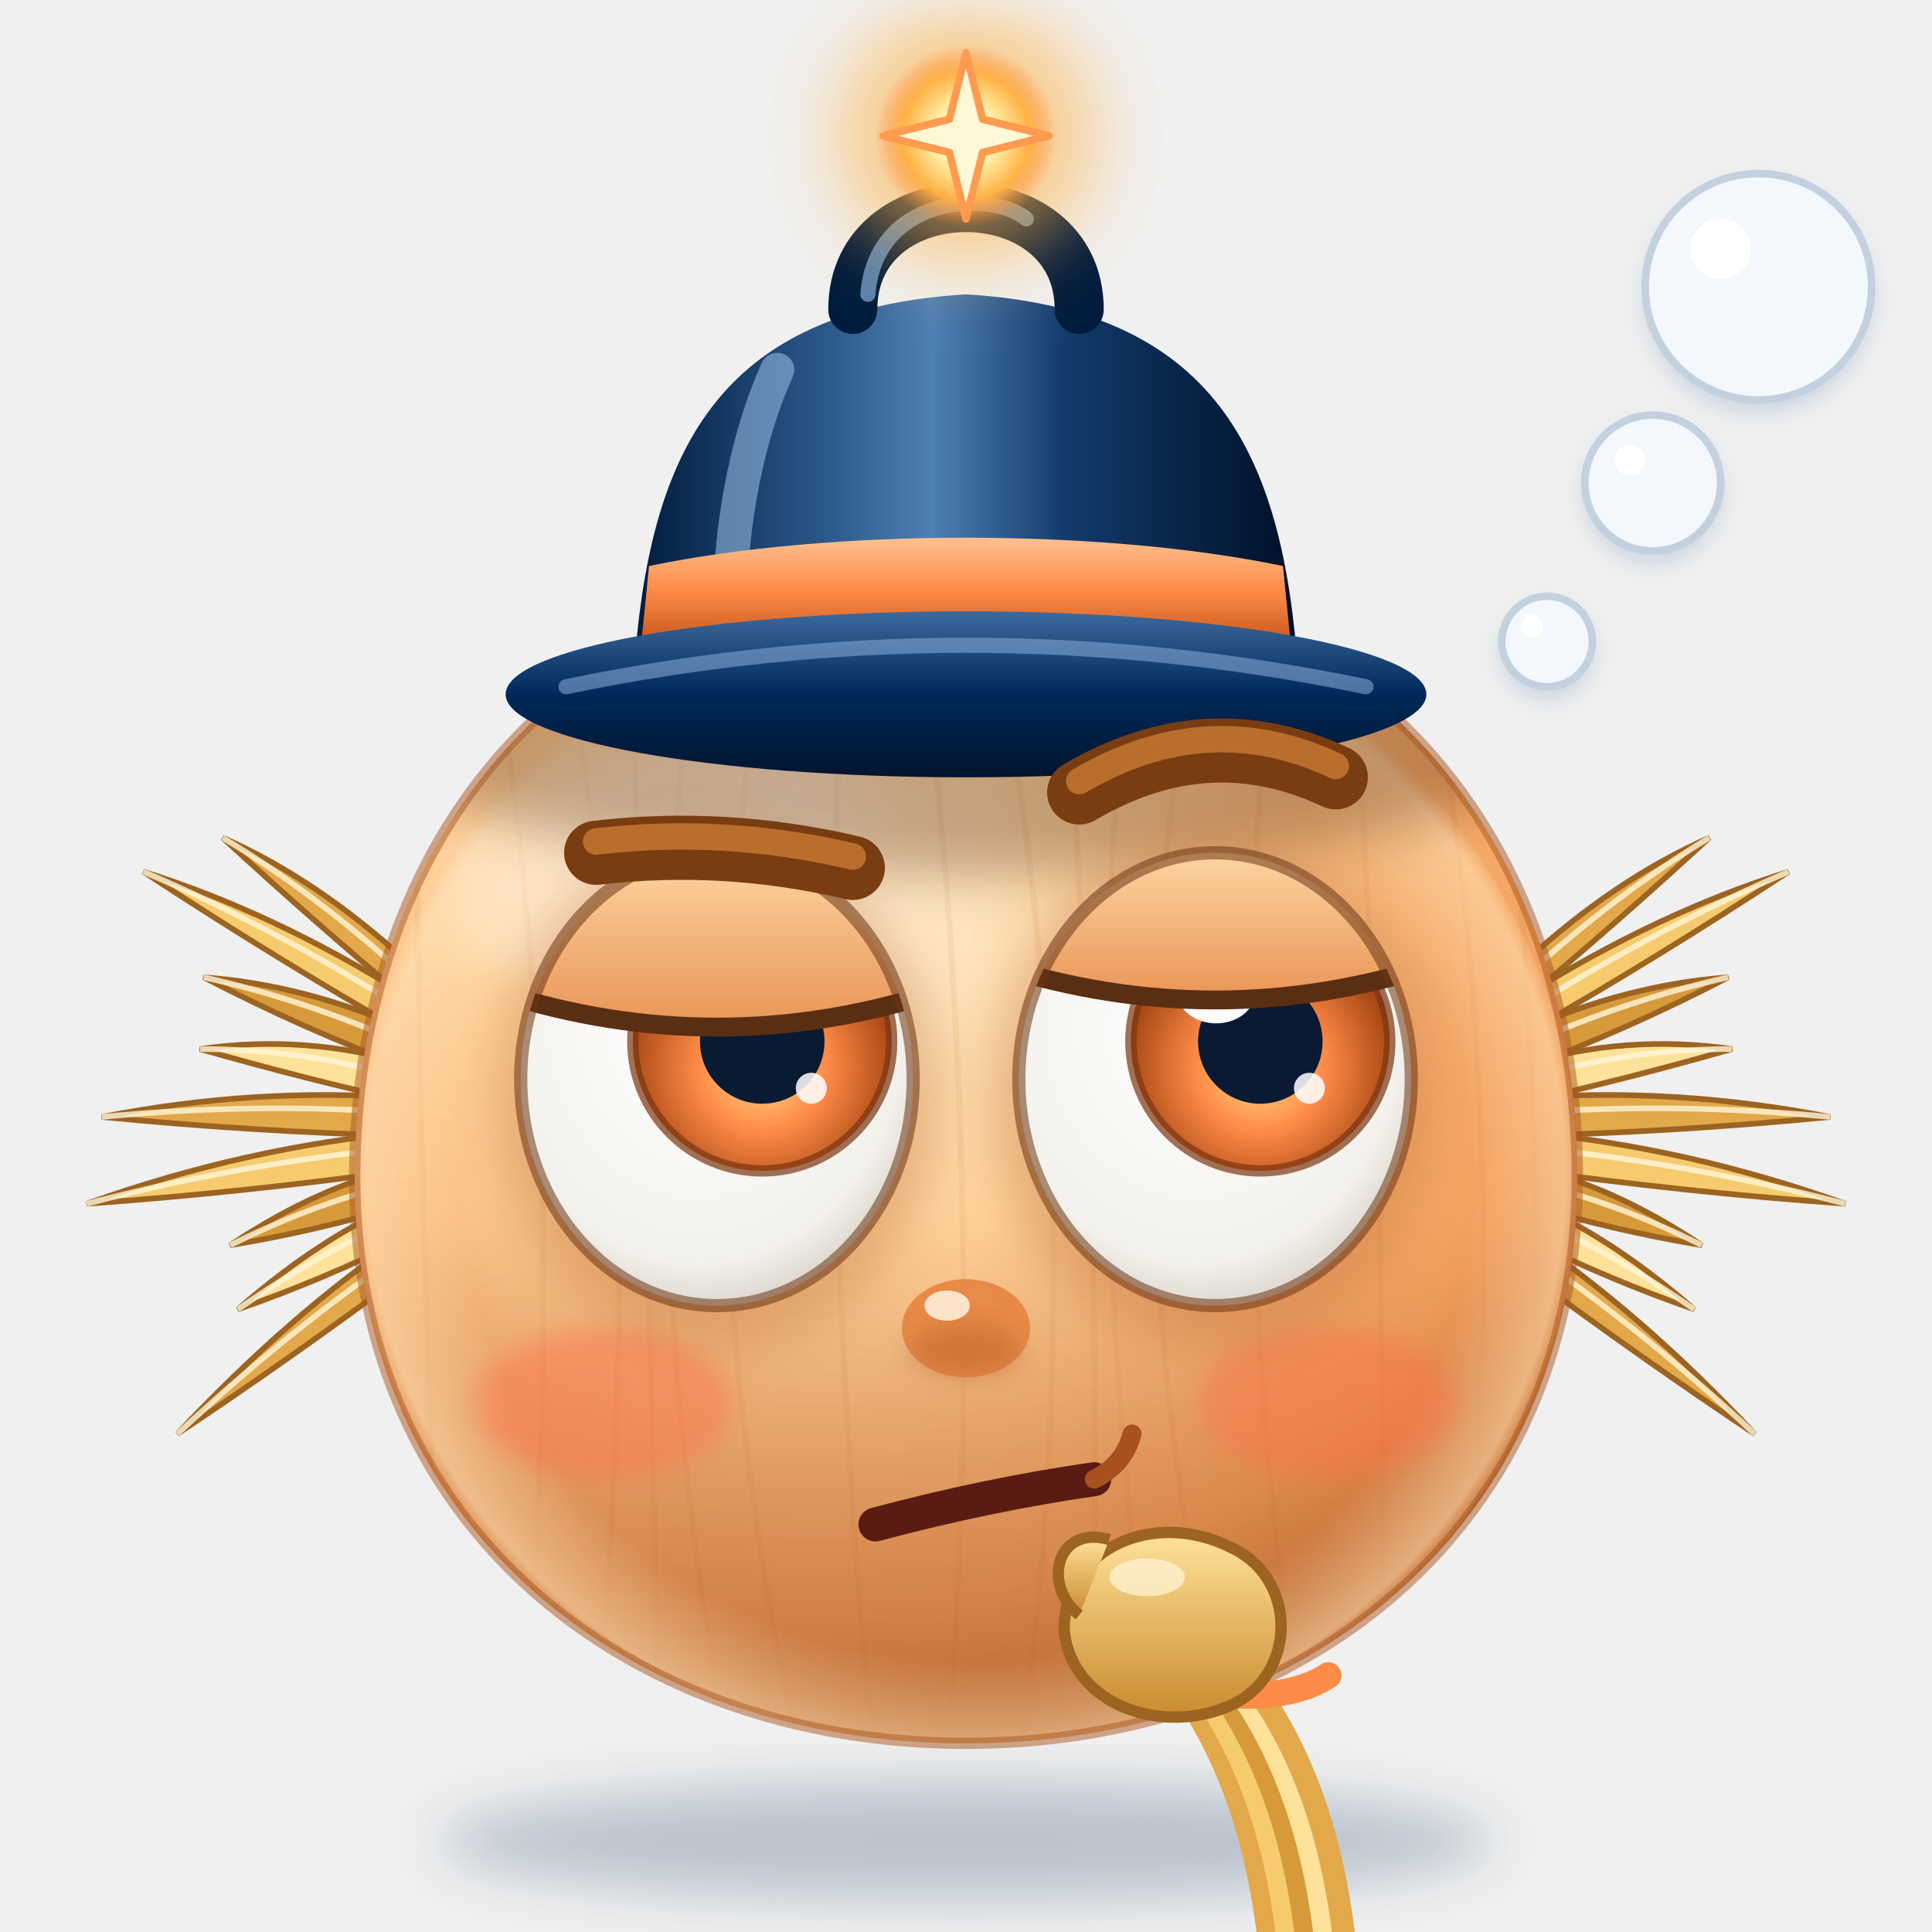
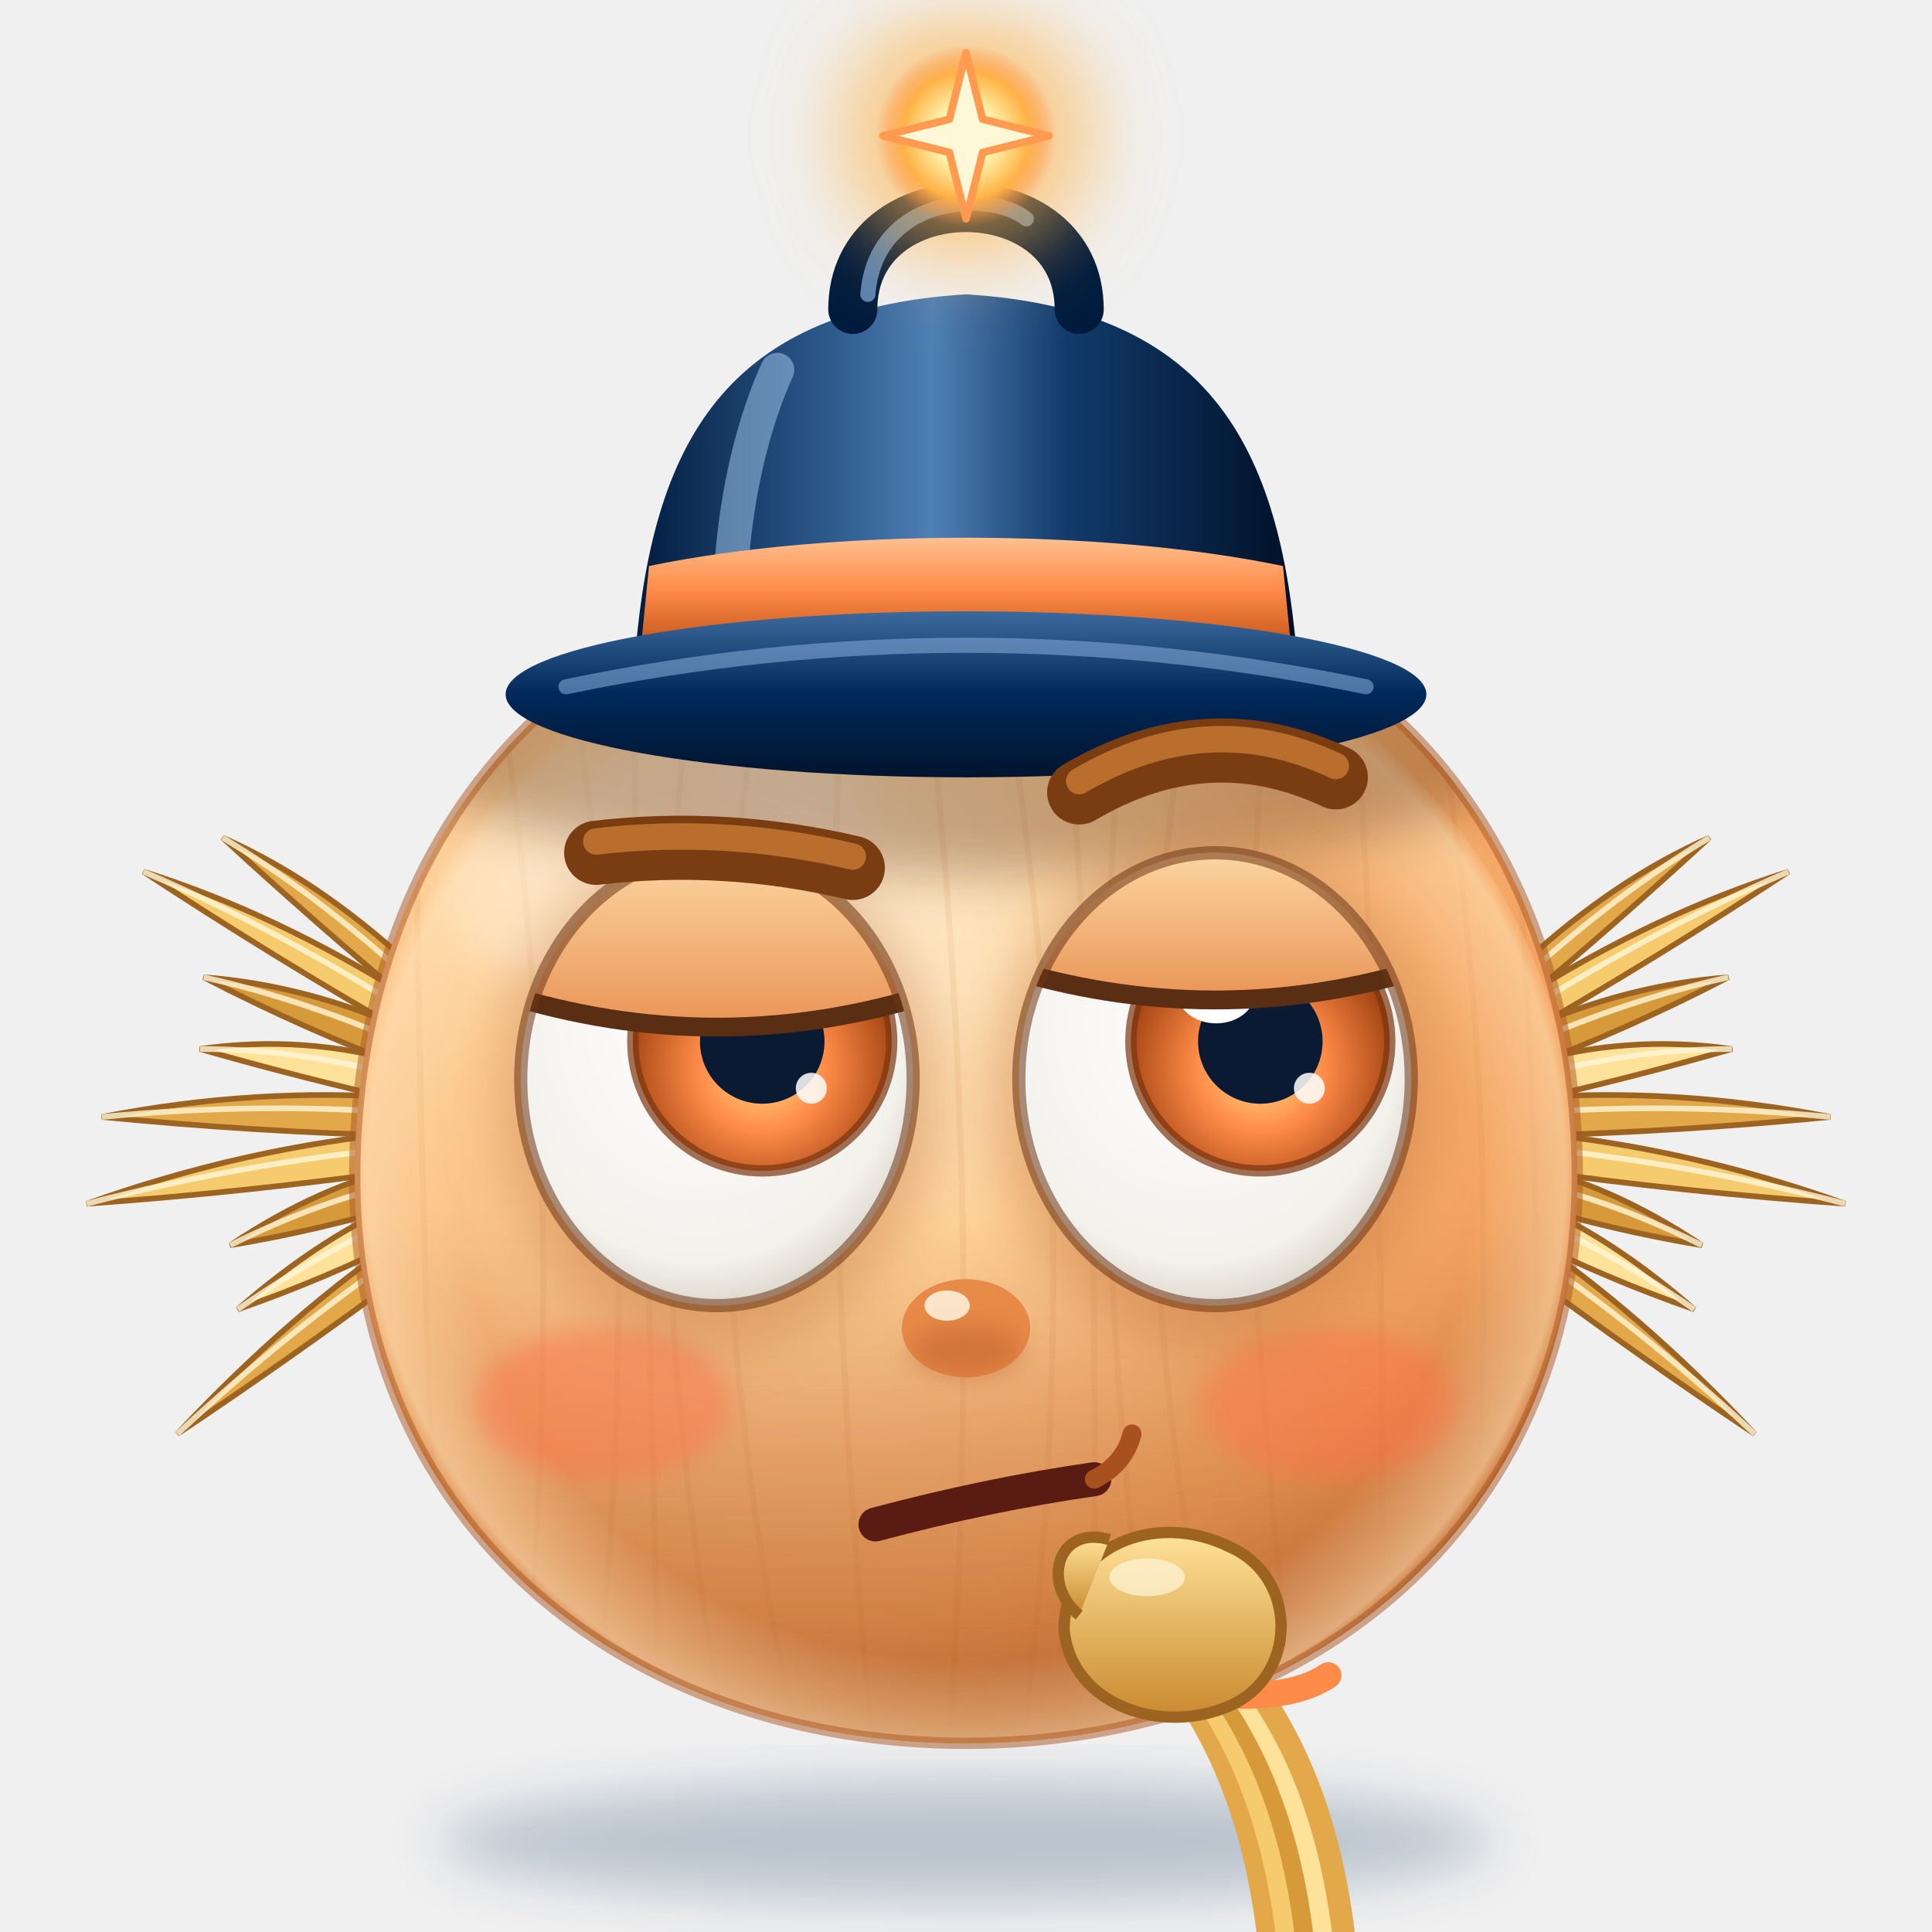
<svg xmlns="http://www.w3.org/2000/svg" width="512" height="512" viewBox="0 0 512 512">
  <defs>
    <filter id="soft" x="-30%" y="-30%" width="160%" height="160%">
      <feGaussianBlur stdDeviation="7" />
    </filter>
    <filter id="blur3" x="-30%" y="-30%" width="160%" height="160%">
      <feGaussianBlur stdDeviation="3" />
    </filter>
    <filter id="glowf" x="-80%" y="-80%" width="260%" height="260%">
      <feGaussianBlur stdDeviation="10" />
    </filter>
    <radialGradient id="skin" cx="38%" cy="30%" r="80%">
      <stop offset="0" stop-color="#FFF1D6" />
      <stop offset="0.35" stop-color="#FFD39C" />
      <stop offset="0.75" stop-color="#F3A15E" />
      <stop offset="1" stop-color="#C66A2E" />
    </radialGradient>
    <radialGradient id="rim" cx="50%" cy="50%" r="50%">
      <stop offset="0.82" stop-color="#FFE3B8" stop-opacity="0" />
      <stop offset="0.97" stop-color="#FFE3B8" stop-opacity="0.55" />
      <stop offset="1" stop-color="#FFE3B8" stop-opacity="0" />
    </radialGradient>
    <linearGradient id="ao" x1="0" y1="0" x2="0" y2="1">
      <stop offset="0.55" stop-color="#8A3F14" stop-opacity="0" />
      <stop offset="1" stop-color="#8A3F14" stop-opacity="0.45" />
    </linearGradient>
    <radialGradient id="sclera" cx="45%" cy="38%" r="70%">
      <stop offset="0" stop-color="#FFFFFF" />
      <stop offset="0.75" stop-color="#F3F1EC" />
      <stop offset="1" stop-color="#CFC6B8" />
    </radialGradient>
    <radialGradient id="iris" cx="50%" cy="60%" r="55%">
      <stop offset="0" stop-color="#FFE08A" />
      <stop offset="0.45" stop-color="#FF8B48" />
      <stop offset="1" stop-color="#9C3F0E" />
    </radialGradient>
    <linearGradient id="lid" x1="0" y1="0" x2="0" y2="1">
      <stop offset="0" stop-color="#FFDDAA" />
      <stop offset="1" stop-color="#E99456" />
    </linearGradient>
    <linearGradient id="lidlow" x1="0" y1="1" x2="0" y2="0">
      <stop offset="0" stop-color="#F2B072" />
      <stop offset="1" stop-color="#E08A4C" />
    </linearGradient>
    <linearGradient id="pot" x1="0" y1="0" x2="1" y2="0">
      <stop offset="0" stop-color="#001B3D" />
      <stop offset="0.3" stop-color="#2D5B8E" />
      <stop offset="0.45" stop-color="#4E7FB5" />
      <stop offset="0.65" stop-color="#123B6B" />
      <stop offset="1" stop-color="#000F26" />
    </linearGradient>
    <linearGradient id="rimpot" x1="0" y1="0" x2="0" y2="1">
      <stop offset="0" stop-color="#3D6A9E" />
      <stop offset="0.5" stop-color="#002959" />
      <stop offset="1" stop-color="#00142E" />
    </linearGradient>
    <linearGradient id="band" x1="0" y1="0" x2="0" y2="1">
      <stop offset="0" stop-color="#FFC08F" />
      <stop offset="0.5" stop-color="#FF8B48" />
      <stop offset="1" stop-color="#C85A1E" />
    </linearGradient>
    <linearGradient id="straw" x1="0" y1="0" x2="0" y2="1">
      <stop offset="0" stop-color="#FFE29A" />
      <stop offset="1" stop-color="#C98A2E" />
    </linearGradient>
    <radialGradient id="spark" cx="50%" cy="50%" r="50%">
      <stop offset="0" stop-color="#FFFFFF" />
      <stop offset="0.35" stop-color="#FFF1A8" />
      <stop offset="0.7" stop-color="#FFB347" />
      <stop offset="1" stop-color="#FF8B48" stop-opacity="0" />
    </radialGradient>
    <radialGradient id="mouthin" cx="50%" cy="30%" r="80%">
      <stop offset="0" stop-color="#5A1C12" />
      <stop offset="1" stop-color="#2A0A08" />
    </radialGradient>
    <radialGradient id="tongue" cx="50%" cy="30%" r="70%">
      <stop offset="0" stop-color="#FF9C8A" />
      <stop offset="1" stop-color="#D2504A" />
    </radialGradient>
    <radialGradient id="drop" cx="35%" cy="35%" r="70%">
      <stop offset="0" stop-color="#FFFFFF" />
      <stop offset="0.4" stop-color="#BFE2FF" />
      <stop offset="1" stop-color="#4E9BE0" />
    </radialGradient>
    <clipPath id="headclip">
      <path d="M256 150 C365 150 418 225 418 312 C418 405 345 462 256 462 C167 462 94 405 94 312 C94 225 147 150 256 150 Z" />
    </clipPath>
  </defs>
-   <ellipse cx="256" cy="488" rx="140" ry="16" fill="#002959" opacity="0.22" filter="url(#soft)" />
-   <path d="M108 255 Q84 233 59 222 Q84 245 108 265 Z" fill="#E2A84A" stroke="#9C6420" stroke-width="1.5" />
-   <path d="M108 259 Q84 237 59 222" fill="none" stroke="#FFF6D8" stroke-width="1.5" opacity="0.8" />
-   <path d="M108 264 Q73 242 38 231 Q73 254 108 274 Z" fill="#F5CB6E" stroke="#9C6420" stroke-width="1.5" />
-   <path d="M108 268 Q73 246 38 231" fill="none" stroke="#FFF6D8" stroke-width="1.5" opacity="0.8" />
-   <path d="M108 273 Q81 261 54 259 Q81 273 108 283 Z" fill="#D79A3A" stroke="#9C6420" stroke-width="1.5" />
-   <path d="M108 277 Q81 265 54 259" fill="none" stroke="#FFF6D8" stroke-width="1.5" opacity="0.8" />
-   <path d="M108 282 Q81 274 53 278 Q81 286 108 292 Z" fill="#FFE29A" stroke="#9C6420" stroke-width="1.5" />
-   <path d="M108 286 Q81 278 53 278" fill="none" stroke="#FFF6D8" stroke-width="1.5" opacity="0.8" />
-   <path d="M108 291 Q68 288 27 296 Q68 300 108 301 Z" fill="#E2A84A" stroke="#9C6420" stroke-width="1.5" />
-   <path d="M108 295 Q68 292 27 296" fill="none" stroke="#FFF6D8" stroke-width="1.5" opacity="0.8" />
-   <path d="M108 300 Q65 304 23 319 Q65 316 108 310 Z" fill="#F5CB6E" stroke="#9C6420" stroke-width="1.5" />
-   <path d="M108 304 Q65 308 23 319" fill="none" stroke="#FFF6D8" stroke-width="1.5" opacity="0.8" />
-   <path d="M108 309 Q85 314 61 330 Q85 326 108 319 Z" fill="#D79A3A" stroke="#9C6420" stroke-width="1.5" />
-   <path d="M108 313 Q85 318 61 330" fill="none" stroke="#FFF6D8" stroke-width="1.5" opacity="0.8" />
-   <path d="M108 318 Q86 327 63 347 Q86 339 108 328 Z" fill="#FFE29A" stroke="#9C6420" stroke-width="1.5" />
-   <path d="M108 322 Q86 331 63 347" fill="none" stroke="#FFF6D8" stroke-width="1.5" opacity="0.8" />
-   <path d="M108 327 Q77 348 47 380 Q77 360 108 337 Z" fill="#E2A84A" stroke="#9C6420" stroke-width="1.5" />
-   <path d="M108 331 Q77 352 47 380" fill="none" stroke="#FFF6D8" stroke-width="1.5" opacity="0.8" />
-   <path d="M404 255 Q428 233 453 222 Q428 245 404 265 Z" fill="#E2A84A" stroke="#9C6420" stroke-width="1.5" />
-   <path d="M404 259 Q428 237 453 222" fill="none" stroke="#FFF6D8" stroke-width="1.5" opacity="0.8" />
-   <path d="M404 264 Q439 242 474 231 Q439 254 404 274 Z" fill="#F5CB6E" stroke="#9C6420" stroke-width="1.5" />
-   <path d="M404 268 Q439 246 474 231" fill="none" stroke="#FFF6D8" stroke-width="1.5" opacity="0.8" />
-   <path d="M404 273 Q431 261 458 259 Q431 273 404 283 Z" fill="#D79A3A" stroke="#9C6420" stroke-width="1.5" />
-   <path d="M404 277 Q431 265 458 259" fill="none" stroke="#FFF6D8" stroke-width="1.5" opacity="0.8" />
-   <path d="M404 282 Q431 274 459 278 Q431 286 404 292 Z" fill="#FFE29A" stroke="#9C6420" stroke-width="1.5" />
-   <path d="M404 286 Q431 278 459 278" fill="none" stroke="#FFF6D8" stroke-width="1.5" opacity="0.8" />
-   <path d="M404 291 Q444 288 485 296 Q444 300 404 301 Z" fill="#E2A84A" stroke="#9C6420" stroke-width="1.5" />
-   <path d="M404 295 Q444 292 485 296" fill="none" stroke="#FFF6D8" stroke-width="1.5" opacity="0.8" />
-   <path d="M404 300 Q447 304 489 319 Q447 316 404 310 Z" fill="#F5CB6E" stroke="#9C6420" stroke-width="1.5" />
-   <path d="M404 304 Q447 308 489 319" fill="none" stroke="#FFF6D8" stroke-width="1.5" opacity="0.8" />
-   <path d="M404 309 Q427 314 451 330 Q427 326 404 319 Z" fill="#D79A3A" stroke="#9C6420" stroke-width="1.5" />
-   <path d="M404 313 Q427 318 451 330" fill="none" stroke="#FFF6D8" stroke-width="1.5" opacity="0.8" />
-   <path d="M404 318 Q426 327 449 347 Q426 339 404 328 Z" fill="#FFE29A" stroke="#9C6420" stroke-width="1.5" />
-   <path d="M404 322 Q426 331 449 347" fill="none" stroke="#FFF6D8" stroke-width="1.5" opacity="0.8" />
-   <path d="M404 327 Q435 348 465 380 Q435 360 404 337 Z" fill="#E2A84A" stroke="#9C6420" stroke-width="1.5" />
-   <path d="M404 331 Q435 352 465 380" fill="none" stroke="#FFF6D8" stroke-width="1.5" opacity="0.8" />
-   <path d="M256 150 C365 150 418 225 418 312 C418 405 345 462 256 462 C167 462 94 405 94 312 C94 225 147 150 256 150 Z" fill="url(#skin)" />
-   <g clip-path="url(#headclip)">
-     <path d="M110 160 Q110.0 310 118 470" fill="none" stroke="#C26A28" stroke-width="1.6" opacity="0.09" />
-     <path d="M129 160 Q154.244 310 137 470" fill="none" stroke="#C26A28" stroke-width="1.6" opacity="0.09" />
-     <path d="M148 160 Q175.279 310 156 470" fill="none" stroke="#C26A28" stroke-width="1.6" opacity="0.09" />
-     <path d="M167 160 Q171.234 310 175 470" fill="none" stroke="#C26A28" stroke-width="1.6" opacity="0.09" />
-     <path d="M186 160 Q163.296 310 194 470" fill="none" stroke="#C26A28" stroke-width="1.6" opacity="0.09" />
-     <path d="M205 160 Q176.232 310 213 470" fill="none" stroke="#C26A28" stroke-width="1.6" opacity="0.09" />
-     <path d="M224 160 Q215.618 310 232 470" fill="none" stroke="#C26A28" stroke-width="1.6" opacity="0.09" />
-     <path d="M243 160 Q262.71 310 251 470" fill="none" stroke="#C26A28" stroke-width="1.6" opacity="0.09" />
-     <path d="M262 160 Q291.681 310 270 470" fill="none" stroke="#C26A28" stroke-width="1.6" opacity="0.09" />
-     <path d="M281 160 Q293.364 310 289 470" fill="none" stroke="#C26A28" stroke-width="1.6" opacity="0.09" />
-     <path d="M300 160 Q283.679 310 308 470" fill="none" stroke="#C26A28" stroke-width="1.6" opacity="0.09" />
-     <path d="M319 160 Q289 310 327 470" fill="none" stroke="#C26A28" stroke-width="1.6" opacity="0.09" />
-     <path d="M338 160 Q321.903 310 346 470" fill="none" stroke="#C26A28" stroke-width="1.6" opacity="0.09" />
-     <path d="M357 160 Q369.605 310 365 470" fill="none" stroke="#C26A28" stroke-width="1.6" opacity="0.09" />
-     <path d="M376 160 Q405.718 310 384 470" fill="none" stroke="#C26A28" stroke-width="1.6" opacity="0.09" />
-     <path d="M395 160 Q414.509 310 403 470" fill="none" stroke="#C26A28" stroke-width="1.6" opacity="0.09" />
-     <rect x="80" y="140" width="352" height="330" fill="url(#ao)" />
-     <ellipse cx="256" cy="312" rx="162" ry="156" fill="url(#rim)" />
-     <ellipse cx="175" cy="225" rx="55" ry="30" fill="#FFFFFF" opacity="0.35" filter="url(#soft)" transform="rotate(-25 175 225)" />
-     <ellipse cx="256" cy="198" rx="150" ry="34" fill="#5A2A0E" opacity="0.35" filter="url(#soft)" />
+   <ellipse cx="256" cy="488" rx="140" ry="16" fill="#002959" opacity="0.22" filter="url(#soft)">
+     <animate attributeName="rx" values="140;124;140" dur="3.2s" repeatCount="indefinite" calcMode="spline" keySplines=".45 0 .55 1;.45 0 .55 1" />
+   </ellipse>
+   <g>
+     <animateTransform attributeName="transform" type="translate" values="0 0;0 -9;0 0" dur="3.2s" repeatCount="indefinite" calcMode="spline" keySplines=".45 0 .55 1;.45 0 .55 1" />
+     <path d="M108 255 Q84 233 59 222 Q84 245 108 265 Z" fill="#E2A84A" stroke="#9C6420" stroke-width="1.5" />
+     <path d="M108 259 Q84 237 59 222" fill="none" stroke="#FFF6D8" stroke-width="1.5" opacity="0.8" />
+     <path d="M108 264 Q73 242 38 231 Q73 254 108 274 Z" fill="#F5CB6E" stroke="#9C6420" stroke-width="1.5" />
+     <path d="M108 268 Q73 246 38 231" fill="none" stroke="#FFF6D8" stroke-width="1.5" opacity="0.8" />
+     <path d="M108 273 Q81 261 54 259 Q81 273 108 283 Z" fill="#D79A3A" stroke="#9C6420" stroke-width="1.5" />
+     <path d="M108 277 Q81 265 54 259" fill="none" stroke="#FFF6D8" stroke-width="1.5" opacity="0.8" />
+     <path d="M108 282 Q81 274 53 278 Q81 286 108 292 Z" fill="#FFE29A" stroke="#9C6420" stroke-width="1.5" />
+     <path d="M108 286 Q81 278 53 278" fill="none" stroke="#FFF6D8" stroke-width="1.5" opacity="0.8" />
+     <path d="M108 291 Q68 288 27 296 Q68 300 108 301 Z" fill="#E2A84A" stroke="#9C6420" stroke-width="1.5" />
+     <path d="M108 295 Q68 292 27 296" fill="none" stroke="#FFF6D8" stroke-width="1.5" opacity="0.8" />
+     <path d="M108 300 Q65 304 23 319 Q65 316 108 310 Z" fill="#F5CB6E" stroke="#9C6420" stroke-width="1.5" />
+     <path d="M108 304 Q65 308 23 319" fill="none" stroke="#FFF6D8" stroke-width="1.5" opacity="0.8" />
+     <path d="M108 309 Q85 314 61 330 Q85 326 108 319 Z" fill="#D79A3A" stroke="#9C6420" stroke-width="1.5" />
+     <path d="M108 313 Q85 318 61 330" fill="none" stroke="#FFF6D8" stroke-width="1.5" opacity="0.8" />
+     <path d="M108 318 Q86 327 63 347 Q86 339 108 328 Z" fill="#FFE29A" stroke="#9C6420" stroke-width="1.5" />
+     <path d="M108 322 Q86 331 63 347" fill="none" stroke="#FFF6D8" stroke-width="1.5" opacity="0.8" />
+     <path d="M108 327 Q77 348 47 380 Q77 360 108 337 Z" fill="#E2A84A" stroke="#9C6420" stroke-width="1.5" />
+     <path d="M108 331 Q77 352 47 380" fill="none" stroke="#FFF6D8" stroke-width="1.5" opacity="0.8" />
+     <path d="M404 255 Q428 233 453 222 Q428 245 404 265 Z" fill="#E2A84A" stroke="#9C6420" stroke-width="1.5" />
+     <path d="M404 259 Q428 237 453 222" fill="none" stroke="#FFF6D8" stroke-width="1.5" opacity="0.8" />
+     <path d="M404 264 Q439 242 474 231 Q439 254 404 274 Z" fill="#F5CB6E" stroke="#9C6420" stroke-width="1.5" />
+     <path d="M404 268 Q439 246 474 231" fill="none" stroke="#FFF6D8" stroke-width="1.5" opacity="0.8" />
+     <path d="M404 273 Q431 261 458 259 Q431 273 404 283 Z" fill="#D79A3A" stroke="#9C6420" stroke-width="1.5" />
+     <path d="M404 277 Q431 265 458 259" fill="none" stroke="#FFF6D8" stroke-width="1.5" opacity="0.8" />
+     <path d="M404 282 Q431 274 459 278 Q431 286 404 292 Z" fill="#FFE29A" stroke="#9C6420" stroke-width="1.5" />
+     <path d="M404 286 Q431 278 459 278" fill="none" stroke="#FFF6D8" stroke-width="1.5" opacity="0.8" />
+     <path d="M404 291 Q444 288 485 296 Q444 300 404 301 Z" fill="#E2A84A" stroke="#9C6420" stroke-width="1.5" />
+     <path d="M404 295 Q444 292 485 296" fill="none" stroke="#FFF6D8" stroke-width="1.5" opacity="0.8" />
+     <path d="M404 300 Q447 304 489 319 Q447 316 404 310 Z" fill="#F5CB6E" stroke="#9C6420" stroke-width="1.5" />
+     <path d="M404 304 Q447 308 489 319" fill="none" stroke="#FFF6D8" stroke-width="1.5" opacity="0.8" />
+     <path d="M404 309 Q427 314 451 330 Q427 326 404 319 Z" fill="#D79A3A" stroke="#9C6420" stroke-width="1.5" />
+     <path d="M404 313 Q427 318 451 330" fill="none" stroke="#FFF6D8" stroke-width="1.5" opacity="0.8" />
+     <path d="M404 318 Q426 327 449 347 Q426 339 404 328 Z" fill="#FFE29A" stroke="#9C6420" stroke-width="1.5" />
+     <path d="M404 322 Q426 331 449 347" fill="none" stroke="#FFF6D8" stroke-width="1.5" opacity="0.8" />
+     <path d="M404 327 Q435 348 465 380 Q435 360 404 337 Z" fill="#E2A84A" stroke="#9C6420" stroke-width="1.5" />
+     <path d="M404 331 Q435 352 465 380" fill="none" stroke="#FFF6D8" stroke-width="1.5" opacity="0.8" />
+     <path d="M256 150 C365 150 418 225 418 312 C418 405 345 462 256 462 C167 462 94 405 94 312 C94 225 147 150 256 150 Z" fill="url(#skin)" />
+     <g clip-path="url(#headclip)">
+       <path d="M110 160 Q110.0 310 118 470" fill="none" stroke="#C26A28" stroke-width="1.6" opacity="0.09" />
+       <path d="M129 160 Q154.244 310 137 470" fill="none" stroke="#C26A28" stroke-width="1.6" opacity="0.09" />
+       <path d="M148 160 Q175.279 310 156 470" fill="none" stroke="#C26A28" stroke-width="1.6" opacity="0.09" />
+       <path d="M167 160 Q171.234 310 175 470" fill="none" stroke="#C26A28" stroke-width="1.6" opacity="0.09" />
+       <path d="M186 160 Q163.296 310 194 470" fill="none" stroke="#C26A28" stroke-width="1.6" opacity="0.09" />
+       <path d="M205 160 Q176.232 310 213 470" fill="none" stroke="#C26A28" stroke-width="1.6" opacity="0.09" />
+       <path d="M224 160 Q215.618 310 232 470" fill="none" stroke="#C26A28" stroke-width="1.6" opacity="0.09" />
+       <path d="M243 160 Q262.71 310 251 470" fill="none" stroke="#C26A28" stroke-width="1.6" opacity="0.09" />
+       <path d="M262 160 Q291.681 310 270 470" fill="none" stroke="#C26A28" stroke-width="1.6" opacity="0.09" />
+       <path d="M281 160 Q293.364 310 289 470" fill="none" stroke="#C26A28" stroke-width="1.6" opacity="0.09" />
+       <path d="M300 160 Q283.679 310 308 470" fill="none" stroke="#C26A28" stroke-width="1.6" opacity="0.09" />
+       <path d="M319 160 Q289 310 327 470" fill="none" stroke="#C26A28" stroke-width="1.6" opacity="0.09" />
+       <path d="M338 160 Q321.903 310 346 470" fill="none" stroke="#C26A28" stroke-width="1.6" opacity="0.09" />
+       <path d="M357 160 Q369.605 310 365 470" fill="none" stroke="#C26A28" stroke-width="1.6" opacity="0.09" />
+       <path d="M376 160 Q405.718 310 384 470" fill="none" stroke="#C26A28" stroke-width="1.6" opacity="0.09" />
+       <path d="M395 160 Q414.509 310 403 470" fill="none" stroke="#C26A28" stroke-width="1.6" opacity="0.09" />
+       <rect x="80" y="140" width="352" height="330" fill="url(#ao)" />
+       <ellipse cx="256" cy="312" rx="162" ry="156" fill="url(#rim)" />
+       <ellipse cx="175" cy="225" rx="55" ry="30" fill="#FFFFFF" opacity="0.35" filter="url(#soft)" transform="rotate(-25 175 225)" />
+       <ellipse cx="256" cy="198" rx="150" ry="34" fill="#5A2A0E" opacity="0.35" filter="url(#soft)" />
+     </g>
+     <path d="M256 150 C365 150 418 225 418 312 C418 405 345 462 256 462 C167 462 94 405 94 312 C94 225 147 150 256 150 Z" fill="none" stroke="#A85520" stroke-width="3" opacity="0.5" />
+     <ellipse cx="160" cy="372" rx="34" ry="20" fill="#FF6F4A" opacity="0.45" filter="url(#blur3)" />
+     <ellipse cx="352" cy="372" rx="34" ry="20" fill="#FF6F4A" opacity="0.45" filter="url(#blur3)" />
+     <path d="M168 178 C172 120 190 82 256 78 C322 82 340 120 344 178 Z" fill="url(#pot)" />
+     <path d="M206 98 C196 120 192 150 194 172" fill="none" stroke="#9CC2EA" stroke-width="9" stroke-linecap="round" opacity="0.55" />
+     <path d="M172 150 C220 140 292 140 340 150 L342 170 C292 160 220 160 170 170 Z" fill="url(#band)" />
+     <ellipse cx="256" cy="184" rx="122" ry="22" fill="url(#rimpot)" />
+     <path d="M150 182 Q256 160 362 182" fill="none" stroke="#7FA6D3" stroke-width="4" opacity="0.6" stroke-linecap="round" />
+     <path d="M226 82 C226 46 286 46 286 82" fill="none" stroke="#001B3D" stroke-width="13" stroke-linecap="round" />
+     <path d="M230 78 C232 52 262 50 272 58" fill="none" stroke="#6F9BCB" stroke-width="4" stroke-linecap="round" opacity="0.8" />
+     <circle cx="256" cy="36" r="34" fill="#FFB347" opacity="0.6" filter="url(#glowf)">
+       <animate attributeName="r" values="28;40;28" dur="1.8s" repeatCount="indefinite" />
+       <animate attributeName="opacity" values="0.4;0.85;0.4" dur="1.8s" repeatCount="indefinite" />
+     </circle>
+     <circle cx="256" cy="36" r="24" fill="url(#spark)" />
+     <path d="M256.0 14.0 L260.4 31.6 L278.0 36.0 L260.4 40.4 L256.0 58.0 L251.6 40.4 L234.0 36.0 L251.6 31.6 Z" fill="#FFF8D6" stroke="#FF9A50" stroke-width="2" stroke-linejoin="round" />
+     <ellipse cx="256" cy="352" rx="17" ry="13" fill="#E88A48" />
+     <ellipse cx="256" cy="358" rx="15" ry="7" fill="#A8501E" opacity="0.35" filter="url(#blur3)" />
+     <ellipse cx="251" cy="346" rx="6" ry="4" fill="#FFF3DE" opacity="0.85" />
+     <clipPath id="clipa">
+       <ellipse cx="190" cy="286" rx="52" ry="60" />
+     </clipPath>
+     <ellipse cx="190" cy="290" rx="59" ry="67" fill="#B8642A" opacity="0.35" filter="url(#soft)" />
+     <g clip-path="url(#clipa)">
+       <ellipse cx="190" cy="286" rx="52" ry="60" fill="url(#sclera)" />
+       <circle cx="202" cy="276" r="34.3" fill="url(#iris)" />
+       <circle cx="202" cy="276" r="34.3" fill="none" stroke="#7A3410" stroke-width="3" opacity="0.7" />
+       <circle cx="202" cy="276" r="16.5" fill="#0B1A33" />
+       <ellipse cx="190.3" cy="263.0" rx="10.3" ry="8.2" fill="#fff" />
+       <circle cx="215.0" cy="288.4" r="4.1" fill="#fff" opacity="0.85" />
+       <ellipse cx="190" cy="229.0" rx="57.2" ry="27.0" fill="#5A2E12" opacity="0.18" filter="url(#soft)" />
+       <path d="M133 221 L247 221 L247 263.2 Q190 281.2 133 263.2 Z" fill="url(#lid)" />
+       <path d="M133 263.2 Q190 281.2 247 263.2" fill="none" stroke="#5A2E12" stroke-width="5" stroke-linecap="round" />
+       <rect x="132" y="220" width="116" height="0" fill="url(#lid)">
+         <animate attributeName="height" values="0;0;132;0;0;0;132;0;0" keyTimes="0;0.55;0.58;0.61;0.64;0.90;0.93;0.96;1" dur="6s" repeatCount="indefinite" />
+       </rect>
+     </g>
+     <ellipse cx="190" cy="286" rx="52" ry="60" fill="none" stroke="#6B3414" stroke-width="3.5" opacity="0.55" />
+     <clipPath id="clipb">
+       <ellipse cx="322" cy="286" rx="52" ry="60" />
+     </clipPath>
+     <ellipse cx="322" cy="290" rx="59" ry="67" fill="#B8642A" opacity="0.35" filter="url(#soft)" />
+     <g clip-path="url(#clipb)">
+       <ellipse cx="322" cy="286" rx="52" ry="60" fill="url(#sclera)" />
+       <circle cx="334" cy="276" r="34.3" fill="url(#iris)" />
+       <circle cx="334" cy="276" r="34.3" fill="none" stroke="#7A3410" stroke-width="3" opacity="0.7" />
+       <circle cx="334" cy="276" r="16.5" fill="#0B1A33" />
+       <ellipse cx="322.3" cy="263.0" rx="10.3" ry="8.2" fill="#fff" />
+       <circle cx="347.0" cy="288.4" r="4.1" fill="#fff" opacity="0.85" />
+       <ellipse cx="322" cy="229.0" rx="57.2" ry="27.0" fill="#5A2E12" opacity="0.18" filter="url(#soft)" />
+       <path d="M265 221 L379 221 L379 256.0 Q322 274.0 265 256.0 Z" fill="url(#lid)" />
+       <path d="M265 256.0 Q322 274.0 379 256.0" fill="none" stroke="#5A2E12" stroke-width="5" stroke-linecap="round" />
+       <rect x="264" y="220" width="116" height="0" fill="url(#lid)">
+         <animate attributeName="height" values="0;0;132;0;0;0;132;0;0" keyTimes="0;0.55;0.58;0.61;0.64;0.90;0.93;0.96;1" dur="6s" repeatCount="indefinite" />
+       </rect>
+     </g>
+     <ellipse cx="322" cy="286" rx="52" ry="60" fill="none" stroke="#6B3414" stroke-width="3.5" opacity="0.55" />
+     <path d="M158 226 Q192 222 226 230" fill="none" stroke="#7A3D12" stroke-width="17" stroke-linecap="round" />
+     <path d="M158 226 Q192 222 226 230" fill="none" stroke="#C97A35" stroke-width="7" stroke-linecap="round" transform="translate(0 -3)" opacity="0.8" />
+     <path d="M286 210 Q320 190 354 206" fill="none" stroke="#7A3D12" stroke-width="17" stroke-linecap="round" />
+     <path d="M286 210 Q320 190 354 206" fill="none" stroke="#C97A35" stroke-width="7" stroke-linecap="round" transform="translate(0 -3)" opacity="0.8" />
+     <path d="M232 404 Q262 396 290 392" fill="none" stroke="#5A1C12" stroke-width="9" stroke-linecap="round" />
+     <path d="M290 392 Q298 388 300 380" fill="none" stroke="#A8501E" stroke-width="5" stroke-linecap="round" />
+     <path d="M336 512 C332 480 322 460 312 446" fill="none" stroke="#E2A84A" stroke-width="6" stroke-linecap="round" />
+     <path d="M341 512 C337 480 327 460 317 446" fill="none" stroke="#F5CB6E" stroke-width="6" stroke-linecap="round" />
+     <path d="M346 512 C342 480 332 460 322 446" fill="none" stroke="#D79A3A" stroke-width="6" stroke-linecap="round" />
+     <path d="M351 512 C347 480 337 460 327 446" fill="none" stroke="#FFE29A" stroke-width="6" stroke-linecap="round" />
+     <path d="M356 512 C352 480 342 460 332 446" fill="none" stroke="#E2A84A" stroke-width="6" stroke-linecap="round" />
+     <path d="M314 448 Q340 452 352 444" fill="none" stroke="#FF8B48" stroke-width="7" stroke-linecap="round" />
+     <path d="M282 432 C282 410 306 400 326 410 C344 418 344 444 326 452 C308 460 284 452 282 432 Z" fill="url(#straw)" stroke="#9C6420" stroke-width="3" />
+     <path d="M286 428 C276 420 280 404 294 408" fill="url(#straw)" stroke="#9C6420" stroke-width="3" />
+     <ellipse cx="304" cy="418" rx="10" ry="5" fill="#FFF6D8" opacity="0.7" />
+     <g opacity="0">
+       <animate attributeName="opacity" values="0;1;1;0" keyTimes="0;0.1;0.8;1" dur="3.6s" repeatCount="indefinite" />
+       <circle cx="410" cy="173" r="12" fill="#9FB3CC" opacity="0.5" filter="url(#blur3)" />
+       <circle cx="410" cy="170" r="12" fill="#F4F8FC" stroke="#C3D0E0" stroke-width="2" />
+       <circle cx="406" cy="166" r="3" fill="#fff" />
+     </g>
+     <g opacity="0">
+       <animate attributeName="opacity" values="0;1;1;0" keyTimes="0;0.3;0.8;1" dur="3.6s" repeatCount="indefinite" />
+       <circle cx="438" cy="131" r="18" fill="#9FB3CC" opacity="0.5" filter="url(#blur3)" />
+       <circle cx="438" cy="128" r="18" fill="#F4F8FC" stroke="#C3D0E0" stroke-width="2" />
+       <circle cx="432" cy="122" r="4" fill="#fff" />
+     </g>
+     <g opacity="0">
+       <animate attributeName="opacity" values="0;1;1;0" keyTimes="0;0.5;0.8;1" dur="3.6s" repeatCount="indefinite" />
+       <circle cx="466" cy="79" r="30" fill="#9FB3CC" opacity="0.5" filter="url(#blur3)" />
+       <circle cx="466" cy="76" r="30" fill="#F4F8FC" stroke="#C3D0E0" stroke-width="2" />
+       <circle cx="456" cy="66" r="8" fill="#fff" />
+     </g>
  </g>
-   <path d="M256 150 C365 150 418 225 418 312 C418 405 345 462 256 462 C167 462 94 405 94 312 C94 225 147 150 256 150 Z" fill="none" stroke="#A85520" stroke-width="3" opacity="0.5" />
-   <ellipse cx="160" cy="372" rx="34" ry="20" fill="#FF6F4A" opacity="0.45" filter="url(#blur3)" />
-   <ellipse cx="352" cy="372" rx="34" ry="20" fill="#FF6F4A" opacity="0.45" filter="url(#blur3)" />
-   <path d="M168 178 C172 120 190 82 256 78 C322 82 340 120 344 178 Z" fill="url(#pot)" />
-   <path d="M206 98 C196 120 192 150 194 172" fill="none" stroke="#9CC2EA" stroke-width="9" stroke-linecap="round" opacity="0.55" />
-   <path d="M172 150 C220 140 292 140 340 150 L342 170 C292 160 220 160 170 170 Z" fill="url(#band)" />
-   <ellipse cx="256" cy="184" rx="122" ry="22" fill="url(#rimpot)" />
-   <path d="M150 182 Q256 160 362 182" fill="none" stroke="#7FA6D3" stroke-width="4" opacity="0.6" stroke-linecap="round" />
-   <path d="M226 82 C226 46 286 46 286 82" fill="none" stroke="#001B3D" stroke-width="13" stroke-linecap="round" />
-   <path d="M230 78 C232 52 262 50 272 58" fill="none" stroke="#6F9BCB" stroke-width="4" stroke-linecap="round" opacity="0.8" />
-   <circle cx="256" cy="36" r="34" fill="#FFB347" opacity="0.6" filter="url(#glowf)" />
-   <circle cx="256" cy="36" r="24" fill="url(#spark)" />
-   <path d="M256.0 14.0 L260.4 31.6 L278.0 36.0 L260.4 40.4 L256.0 58.0 L251.6 40.4 L234.0 36.0 L251.6 31.6 Z" fill="#FFF8D6" stroke="#FF9A50" stroke-width="2" stroke-linejoin="round" />
-   <ellipse cx="256" cy="352" rx="17" ry="13" fill="#E88A48" />
-   <ellipse cx="256" cy="358" rx="15" ry="7" fill="#A8501E" opacity="0.35" filter="url(#blur3)" />
-   <ellipse cx="251" cy="346" rx="6" ry="4" fill="#FFF3DE" opacity="0.85" />
-   <clipPath id="clipa">
-     <ellipse cx="190" cy="286" rx="52" ry="60" />
-   </clipPath>
-   <ellipse cx="190" cy="290" rx="59" ry="67" fill="#B8642A" opacity="0.35" filter="url(#soft)" />
-   <g clip-path="url(#clipa)">
-     <ellipse cx="190" cy="286" rx="52" ry="60" fill="url(#sclera)" />
-     <circle cx="202" cy="276" r="34.3" fill="url(#iris)" />
-     <circle cx="202" cy="276" r="34.3" fill="none" stroke="#7A3410" stroke-width="3" opacity="0.7" />
-     <circle cx="202" cy="276" r="16.5" fill="#0B1A33" />
-     <ellipse cx="190.3" cy="263.0" rx="10.3" ry="8.2" fill="#fff" />
-     <circle cx="215.0" cy="288.4" r="4.1" fill="#fff" opacity="0.85" />
-     <ellipse cx="190" cy="229.0" rx="57.2" ry="27.0" fill="#5A2E12" opacity="0.18" filter="url(#soft)" />
-     <path d="M133 221 L247 221 L247 263.2 Q190 281.2 133 263.2 Z" fill="url(#lid)" />
-     <path d="M133 263.2 Q190 281.2 247 263.2" fill="none" stroke="#5A2E12" stroke-width="5" stroke-linecap="round" />
-   </g>
-   <ellipse cx="190" cy="286" rx="52" ry="60" fill="none" stroke="#6B3414" stroke-width="3.5" opacity="0.55" />
-   <clipPath id="clipb">
-     <ellipse cx="322" cy="286" rx="52" ry="60" />
-   </clipPath>
-   <ellipse cx="322" cy="290" rx="59" ry="67" fill="#B8642A" opacity="0.35" filter="url(#soft)" />
-   <g clip-path="url(#clipb)">
-     <ellipse cx="322" cy="286" rx="52" ry="60" fill="url(#sclera)" />
-     <circle cx="334" cy="276" r="34.3" fill="url(#iris)" />
-     <circle cx="334" cy="276" r="34.3" fill="none" stroke="#7A3410" stroke-width="3" opacity="0.7" />
-     <circle cx="334" cy="276" r="16.5" fill="#0B1A33" />
-     <ellipse cx="322.3" cy="263.0" rx="10.3" ry="8.2" fill="#fff" />
-     <circle cx="347.0" cy="288.4" r="4.1" fill="#fff" opacity="0.85" />
-     <ellipse cx="322" cy="229.0" rx="57.2" ry="27.0" fill="#5A2E12" opacity="0.18" filter="url(#soft)" />
-     <path d="M265 221 L379 221 L379 256.0 Q322 274.0 265 256.0 Z" fill="url(#lid)" />
-     <path d="M265 256.0 Q322 274.0 379 256.0" fill="none" stroke="#5A2E12" stroke-width="5" stroke-linecap="round" />
-   </g>
-   <ellipse cx="322" cy="286" rx="52" ry="60" fill="none" stroke="#6B3414" stroke-width="3.5" opacity="0.55" />
-   <path d="M158 226 Q192 222 226 230" fill="none" stroke="#7A3D12" stroke-width="17" stroke-linecap="round" />
-   <path d="M158 226 Q192 222 226 230" fill="none" stroke="#C97A35" stroke-width="7" stroke-linecap="round" transform="translate(0 -3)" opacity="0.8" />
-   <path d="M286 210 Q320 190 354 206" fill="none" stroke="#7A3D12" stroke-width="17" stroke-linecap="round" />
-   <path d="M286 210 Q320 190 354 206" fill="none" stroke="#C97A35" stroke-width="7" stroke-linecap="round" transform="translate(0 -3)" opacity="0.8" />
-   <path d="M232 404 Q262 396 290 392" fill="none" stroke="#5A1C12" stroke-width="9" stroke-linecap="round" />
-   <path d="M290 392 Q298 388 300 380" fill="none" stroke="#A8501E" stroke-width="5" stroke-linecap="round" />
-   <path d="M336 512 C332 480 322 460 312 446" fill="none" stroke="#E2A84A" stroke-width="6" stroke-linecap="round" />
-   <path d="M341 512 C337 480 327 460 317 446" fill="none" stroke="#F5CB6E" stroke-width="6" stroke-linecap="round" />
-   <path d="M346 512 C342 480 332 460 322 446" fill="none" stroke="#D79A3A" stroke-width="6" stroke-linecap="round" />
-   <path d="M351 512 C347 480 337 460 327 446" fill="none" stroke="#FFE29A" stroke-width="6" stroke-linecap="round" />
-   <path d="M356 512 C352 480 342 460 332 446" fill="none" stroke="#E2A84A" stroke-width="6" stroke-linecap="round" />
-   <path d="M314 448 Q340 452 352 444" fill="none" stroke="#FF8B48" stroke-width="7" stroke-linecap="round" />
-   <path d="M282 432 C282 410 306 400 326 410 C344 418 344 444 326 452 C308 460 284 452 282 432 Z" fill="url(#straw)" stroke="#9C6420" stroke-width="3" />
-   <path d="M286 428 C276 420 280 404 294 408" fill="url(#straw)" stroke="#9C6420" stroke-width="3" />
-   <ellipse cx="304" cy="418" rx="10" ry="5" fill="#FFF6D8" opacity="0.7" />
-   <circle cx="410" cy="173" r="12" fill="#9FB3CC" opacity="0.5" filter="url(#blur3)" />
-   <circle cx="410" cy="170" r="12" fill="#F4F8FC" stroke="#C3D0E0" stroke-width="2" />
-   <circle cx="406" cy="166" r="3" fill="#fff" />
-   <circle cx="438" cy="131" r="18" fill="#9FB3CC" opacity="0.5" filter="url(#blur3)" />
-   <circle cx="438" cy="128" r="18" fill="#F4F8FC" stroke="#C3D0E0" stroke-width="2" />
-   <circle cx="432" cy="122" r="4" fill="#fff" />
-   <circle cx="466" cy="79" r="30" fill="#9FB3CC" opacity="0.5" filter="url(#blur3)" />
-   <circle cx="466" cy="76" r="30" fill="#F4F8FC" stroke="#C3D0E0" stroke-width="2" />
-   <circle cx="456" cy="66" r="8" fill="#fff" />
</svg>
